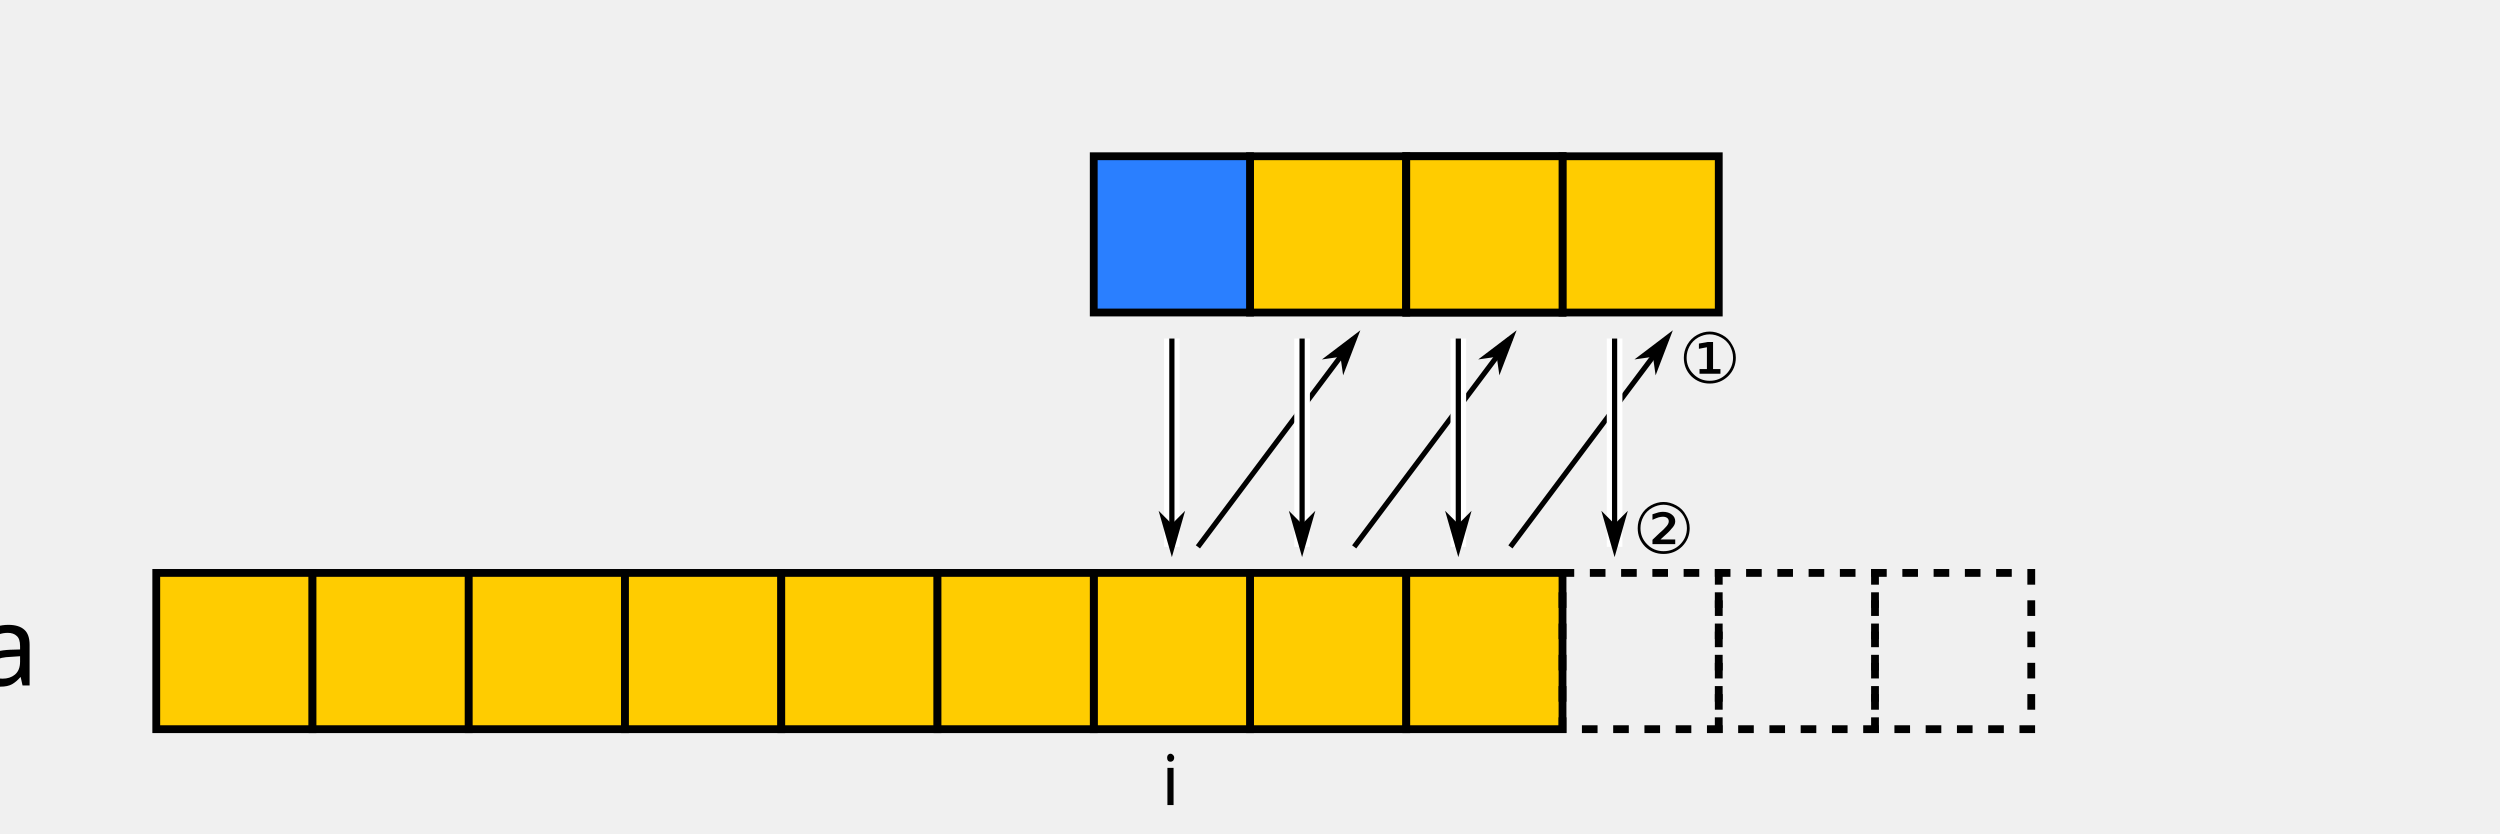
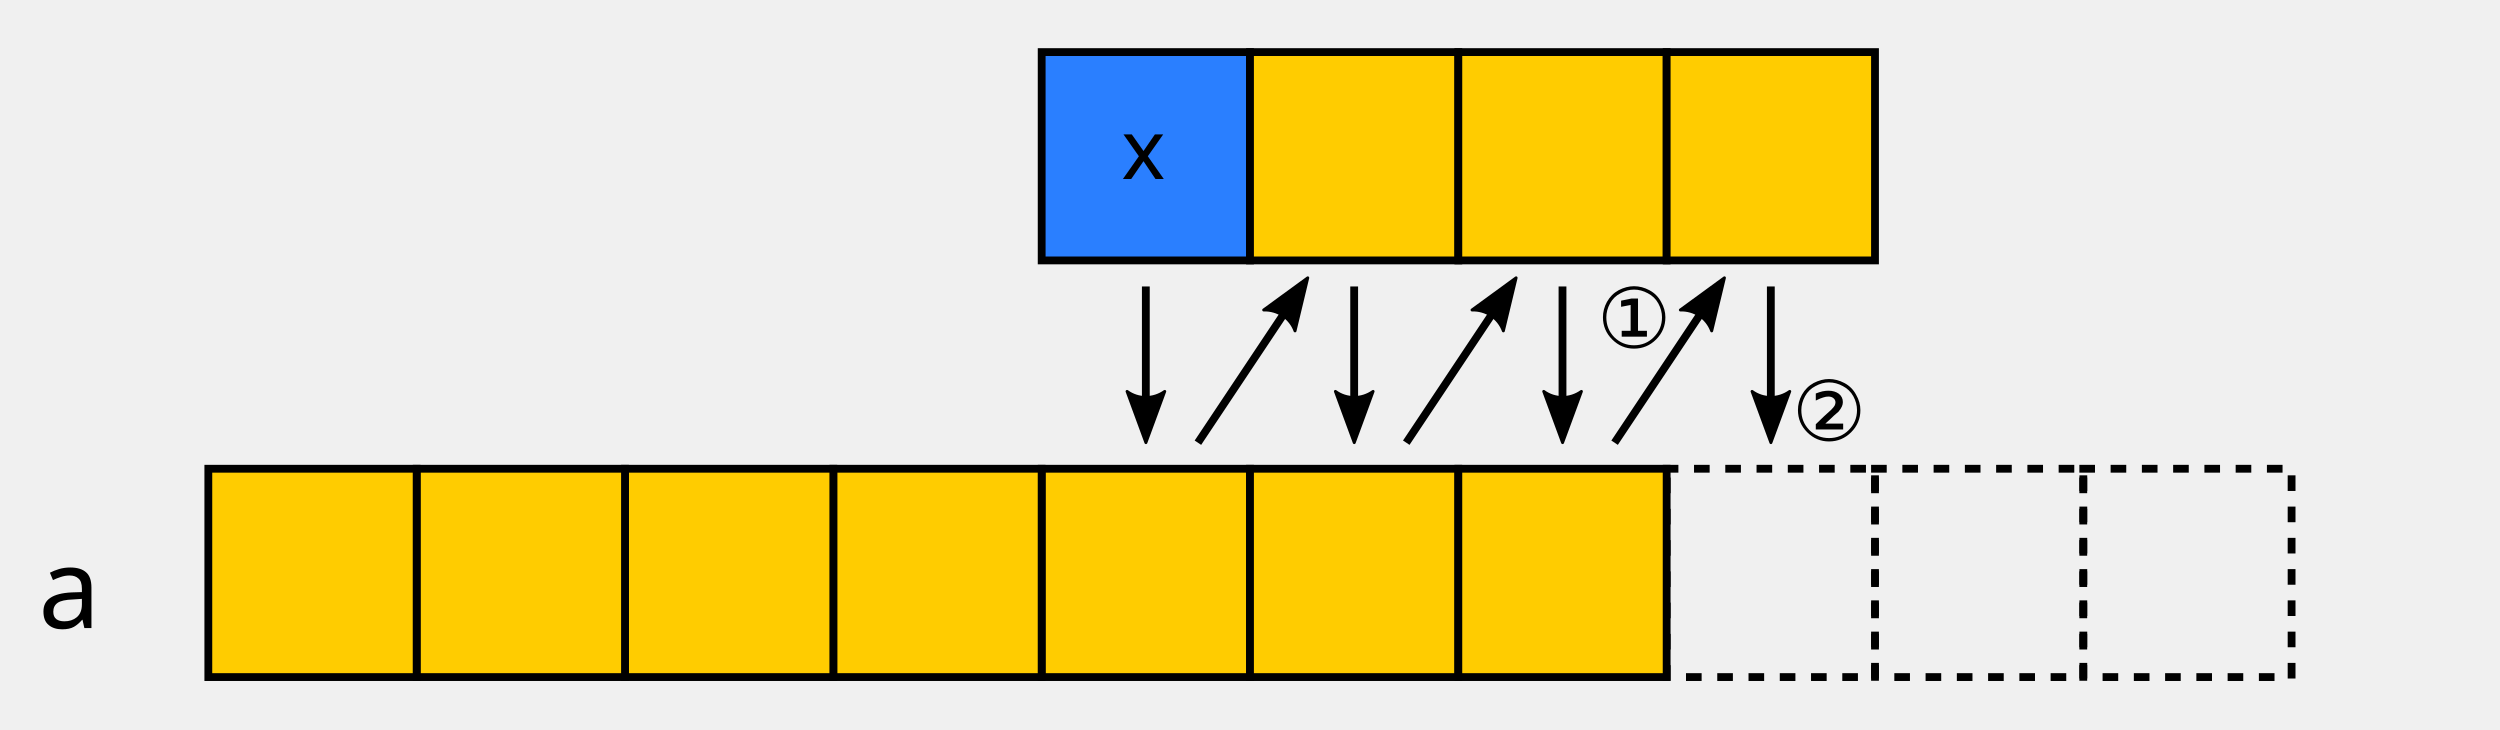
- <svg xmlns="http://www.w3.org/2000/svg" width="480" height="160" version="1.1" viewBox="0 0 127 42.333">
+ <svg xmlns="http://www.w3.org/2000/svg" width="480" height="140" version="1.1" viewBox="0 0 127 37.041">
  <defs>
-     <marker id="marker9167" style="overflow:visible" orient="auto">
-       <path transform="matrix(-.4 0 0 -.4 -4 0)" d="m0 0 5-5-17.5 5 17.5 5z" style="fill-rule:evenodd;stroke-width:1pt;stroke:#000" />
+     <marker id="marker12511" style="overflow:visible" orient="auto">
+       <path transform="scale(-.6)" d="m8.719 4.034-10.926-4.018 10.926-4.018c-1.746 2.372-1.735 5.617 0 8.035z" style="fill-rule:evenodd;stroke-linejoin:round;stroke-width:.625;stroke:#000" />
    </marker>
-     <marker id="marker9167-5" style="overflow:visible" orient="auto">
-       <path transform="matrix(-.4 0 0 -.4 -4 0)" d="m0 0 5-5-17.5 5 17.5 5z" style="fill-rule:evenodd;stroke-width:1pt;stroke:#000" />
+     <marker id="marker23133" style="overflow:visible" orient="auto">
+       <path transform="scale(-.6)" d="m8.719 4.034-10.926-4.018 10.926-4.018c-1.746 2.372-1.735 5.617 0 8.035z" style="fill-rule:evenodd;stroke-linejoin:round;stroke-width:.625;stroke:#000" />
+     </marker>
+     <marker id="marker23493" style="overflow:visible" orient="auto">
+       <path transform="scale(-.6)" d="m8.719 4.034-10.926-4.018 10.926-4.018c-1.746 2.372-1.735 5.617 0 8.035z" style="fill-rule:evenodd;stroke-linejoin:round;stroke-width:.625;stroke:#000" />
+     </marker>
+     <marker id="marker23895" style="overflow:visible" orient="auto">
+       <path transform="scale(-.6)" d="m8.719 4.034-10.926-4.018 10.926-4.018c-1.746 2.372-1.735 5.617 0 8.035z" style="fill-rule:evenodd;stroke-linejoin:round;stroke-width:.625;stroke:#000" />
+     </marker>
+     <marker id="marker24447" style="overflow:visible" orient="auto">
+       <path transform="scale(-.6)" d="m8.719 4.034-10.926-4.018 10.926-4.018c-1.746 2.372-1.735 5.617 0 8.035z" style="fill-rule:evenodd;stroke-linejoin:round;stroke-width:.625;stroke:#000" />
+     </marker>
+     <marker id="marker22513" style="overflow:visible" orient="auto">
+       <path transform="scale(-.6)" d="m8.719 4.034-10.926-4.018 10.926-4.018c-1.746 2.372-1.735 5.617 0 8.035z" style="fill-rule:evenodd;stroke-linejoin:round;stroke-width:.625;stroke:#000" />
+     </marker>
+     <marker id="marker12511-2" style="overflow:visible" orient="auto">
+       <path transform="scale(-.6)" d="m8.719 4.034-10.926-4.018 10.926-4.018c-1.746 2.372-1.735 5.617 0 8.035z" style="fill-rule:evenodd;stroke-linejoin:round;stroke-width:.625;stroke:#000" />
    </marker>
  </defs>
-   <rect x="7.938" y="29.104" width="7.938" height="7.938" style="fill:#fc0;stroke-linecap:square;stroke-width:.397;stroke:#000" />
-   <rect x="15.875" y="29.104" width="7.938" height="7.938" style="fill:#fc0;stroke-linecap:square;stroke-width:.397;stroke:#000" />
-   <rect x="23.812" y="29.104" width="7.938" height="7.938" style="fill:#fc0;stroke-linecap:square;stroke-width:.397;stroke:#000" />
-   <rect x="31.75" y="29.104" width="7.938" height="7.938" style="fill:#fc0;stroke-linecap:square;stroke-width:.397;stroke:#000" />
-   <rect x="39.688" y="29.104" width="7.938" height="7.938" style="fill:#fc0;stroke-linecap:square;stroke-width:.397;stroke:#000" />
-   <text x="6.37" y="34.823" style="fill:#000000;font-family:unset;font-size:5.644px;letter-spacing:0px;line-height:125%;stroke-width:.265px;text-align:end;text-anchor:end;word-spacing:0px" xml:space="preserve">
-     <tspan x="6.37" y="34.823" style="font-family:unset;font-size:5.644px;stroke-width:.265px;text-align:end;text-anchor:end">a</tspan>
+   <text x="81.119" y="17.665" style="fill:#000000;font-family:sans-serif;font-size:4.233px;letter-spacing:0px;line-height:125%;stroke-width:.265px;word-spacing:0px" xml:space="preserve">
+     <tspan x="81.119" y="17.665" style="font-size:4.233px;stroke-width:.265px">①</tspan>
  </text>
-   <rect x="87.312" y="29.104" width="7.938" height="7.938" style="fill:none;stroke-dasharray:0.397, 1.191;stroke-linecap:square;stroke-width:.397;stroke:#000" />
-   <rect x="95.25" y="29.104" width="7.938" height="7.938" style="fill:none;stroke-dasharray:0.397, 1.191;stroke-linecap:square;stroke-width:.397;stroke:#000" />
-   <rect x="63.5" y="29.104" width="7.938" height="7.938" style="fill:#fc0;stroke-linecap:square;stroke-width:.397;stroke:#000" />
-   <rect x="71.438" y="29.104" width="7.938" height="7.938" style="fill:#fc0;stroke-linecap:square;stroke-width:.397;stroke:#000" />
-   <rect x="55.562" y="29.104" width="7.938" height="7.938" style="fill:#fc0;stroke-linecap:square;stroke-width:.397;stroke:#000" />
-   <text x="85.272" y="19.452" style="fill:#000000;font-family:sans-serif;font-size:3.528px;letter-spacing:0px;line-height:125%;stroke-width:.265px;word-spacing:0px" xml:space="preserve">
-     <tspan x="85.272" y="19.452" style="font-size:3.528px;stroke-width:.265px">①</tspan>
+   <rect x="52.917" y="23.812" width="10.583" height="10.583" style="fill:#fc0;stroke-linecap:square;stroke-width:.397;stroke:#000" />
+   <rect x="42.333" y="23.812" width="10.583" height="10.583" style="fill:#fc0;stroke-linecap:square;stroke-width:.397;stroke:#000" />
+   <rect x="31.75" y="23.812" width="10.583" height="10.583" style="fill:#fc0;stroke-linecap:square;stroke-width:.397;stroke:#000" />
+   <rect x="21.167" y="23.812" width="10.583" height="10.583" style="fill:#fc0;stroke-linecap:square;stroke-width:.397;stroke:#000" />
+   <rect x="10.583" y="23.812" width="10.583" height="10.583" style="fill:#fc0;stroke-linecap:square;stroke-width:.397;stroke:#000" />
+   <rect x="63.5" y="23.812" width="10.583" height="10.583" style="fill:#fc0;stroke-linecap:square;stroke-width:.397;stroke:#000" />
+   <rect x="84.667" y="23.812" width="10.583" height="10.583" style="fill:none;stroke-dasharray:0.397, 1.191;stroke-linecap:square;stroke-width:.397;stroke:#000" />
+   <rect x="95.25" y="23.812" width="10.583" height="10.583" style="fill:none;stroke-dasharray:0.397, 1.191;stroke-linecap:square;stroke-width:.397;stroke:#000" />
+   <rect x="105.83" y="23.812" width="10.583" height="10.583" style="fill:none;stroke-dasharray:0.397, 1.191;stroke-linecap:square;stroke-width:.397;stroke:#000" />
+   <rect x="52.917" y="2.646" width="10.583" height="10.583" style="fill:#2a7fff;stroke-linecap:square;stroke-width:.397;stroke:#000" />
+   <rect x="63.5" y="2.646" width="10.583" height="10.583" style="fill:#fc0;stroke-linecap:square;stroke-width:.397;stroke:#000" />
+   <rect x="74.083" y="2.646" width="10.583" height="10.583" style="fill:#fc0;stroke-linecap:square;stroke-width:.397;stroke:#000" />
+   <rect x="84.667" y="2.646" width="10.583" height="10.583" style="fill:#fc0;stroke-linecap:square;stroke-width:.397;stroke:#000" />
+   <path d="m60.854 22.489 5.292-7.937" style="fill:none;marker-end:url(#marker12511-2);stroke-width:.397;stroke:#000" />
+   <path d="m71.438 22.489 5.292-7.937" style="fill:none;marker-end:url(#marker22513);stroke-width:.397;stroke:#000" />
+   <rect x="74.083" y="23.812" width="10.583" height="10.583" style="fill:#fc0;stroke-linecap:square;stroke-width:.397;stroke:#000" />
+   <path d="m82.021 22.489 5.292-7.937" style="fill:none;marker-end:url(#marker24447);stroke-width:.397;stroke:#000" />
+   <g transform="translate(-7.8125e-6 -18.521)">
+     <path d="m58.208 33.073v7.408" style="fill:none;marker-end:url(#marker12511);stroke-width:.397;stroke:#000" />
+     <path d="m68.792 33.073v7.408" style="fill:none;marker-end:url(#marker23133);stroke-width:.397;stroke:#000" />
+     <path d="m79.375 33.073v7.408" style="fill:none;marker-end:url(#marker23493);stroke-width:.397;stroke:#000" />
+     <path d="m89.958 33.073v7.408" style="fill:none;marker-end:url(#marker23895);stroke-width:.397;stroke:#000" />
+   </g>
+   <text x="9.512" y="31.905" style="fill:#000000;font-family:unset;font-size:5.644px;letter-spacing:0px;line-height:125%;stroke-width:.265px;text-align:end;text-anchor:end;word-spacing:0px" xml:space="preserve">
+     <tspan x="9.512" y="31.905" style="font-family:unset;font-size:5.644px;stroke-width:.265px;text-align:end;text-anchor:end">a</tspan>
  </text>
-   <rect x="47.625" y="29.104" width="7.938" height="7.938" style="fill:#fc0;stroke-linecap:square;stroke-width:.397;stroke:#000" />
-   <text x="59.006" y="40.895" style="fill:#000000;font-family:sans-serif;font-size:3.528px;letter-spacing:0px;line-height:125%;stroke-width:.265px;word-spacing:0px" xml:space="preserve">
-     <tspan x="59.006" y="40.895" style="font-size:3.528px;stroke-width:.265px">i</tspan>
+   <text x="91.022" y="22.378" style="fill:#000000;font-family:sans-serif;font-size:4.233px;letter-spacing:0px;line-height:125%;stroke-width:.265px;word-spacing:0px" xml:space="preserve">
+     <tspan x="91.022" y="22.378" style="font-size:4.233px;stroke-width:.265px">②</tspan>
  </text>
-   <rect x="63.5" y="7.938" width="7.938" height="7.938" style="fill:#fc0;stroke-linecap:square;stroke-width:.397;stroke:#000" />
-   <rect x="71.438" y="7.938" width="7.938" height="7.938" style="fill:#fc0;stroke-linecap:square;stroke-width:.397;stroke:#000" />
-   <rect x="79.375" y="7.938" width="7.938" height="7.938" style="fill:#fc0;stroke-linecap:square;stroke-width:.397;stroke:#000" />
-   <rect x="71.438" y="7.938" width="7.938" height="7.938" style="fill:#fc0;stroke-linecap:square;stroke-width:.397;stroke:#000" />
-   <g transform="translate(1.3229 7.9375)">
-     <path d="m59.531 19.844 7.938-10.584" style="fill:none;marker-end:url(#marker9167);stroke-width:.265px;stroke:#000" />
-     <path d="m67.469 19.844 7.938-10.584" style="fill:none;marker-end:url(#marker9167);stroke-width:.265px;stroke:#000" />
-     <path d="m75.406 19.844 7.938-10.584" style="fill:none;marker-end:url(#marker9167);stroke-width:.265px;stroke:#000" />
-   </g>
-   <rect x="79.375" y="29.104" width="7.938" height="7.938" style="fill:none;stroke-dasharray:0.397, 1.191;stroke-linecap:square;stroke-width:.397;stroke:#000" />
-   <g transform="translate(-1.3229 7.9375)" style="stroke-width:.265;stroke:#fff">
-     <path d="m60.854 9.26 2e-6 10.583" style="fill:none;stroke-width:.794;stroke:#fff" />
-     <path d="m67.469 9.26 2e-6 10.583" style="fill:none;stroke-width:.794;stroke:#fff" />
-     <path d="m75.406 9.26 2e-6 10.583" style="fill:none;stroke-width:.794;stroke:#fff" />
-     <path d="m83.344 9.26 2e-6 10.583" style="fill:none;stroke-width:.794;stroke:#fff" />
-   </g>
-   <g transform="translate(-1.3229 7.9375)">
-     <path d="m60.854 9.26 2e-6 10.583" style="fill:none;marker-end:url(#marker9167-5);stroke-width:.265px;stroke:#000" />
-     <path d="m67.469 9.26 2e-6 10.583" style="fill:none;marker-end:url(#marker9167-5);stroke-width:.265px;stroke:#000" />
-     <path d="m75.406 9.26 2e-6 10.583" style="fill:none;marker-end:url(#marker9167-5);stroke-width:.265px;stroke:#000" />
-     <path d="m83.344 9.26 2e-6 10.583" style="fill:none;marker-end:url(#marker9167-5);stroke-width:.265px;stroke:#000" />
-   </g>
-   <text x="82.93" y="28.111" style="fill:#000000;font-family:sans-serif;font-size:3.528px;letter-spacing:0px;line-height:125%;stroke-width:.265px;word-spacing:0px" xml:space="preserve">
-     <tspan x="82.93" y="28.111" style="font-size:3.528px;stroke-width:.265px">②</tspan>
+   <text x="56.964" y="9.095" style="fill:#000000;font-family:sans-serif;font-size:4.233px;letter-spacing:0px;line-height:125%;stroke-width:.265px;word-spacing:0px" xml:space="preserve">
+     <tspan x="56.964" y="9.095" style="font-size:4.233px;stroke-width:.265px">x</tspan>
  </text>
-   <rect x="55.562" y="7.937" width="7.938" height="7.938" style="fill:#2a7fff;stroke-linecap:square;stroke-width:.397;stroke:#000" />
</svg>
